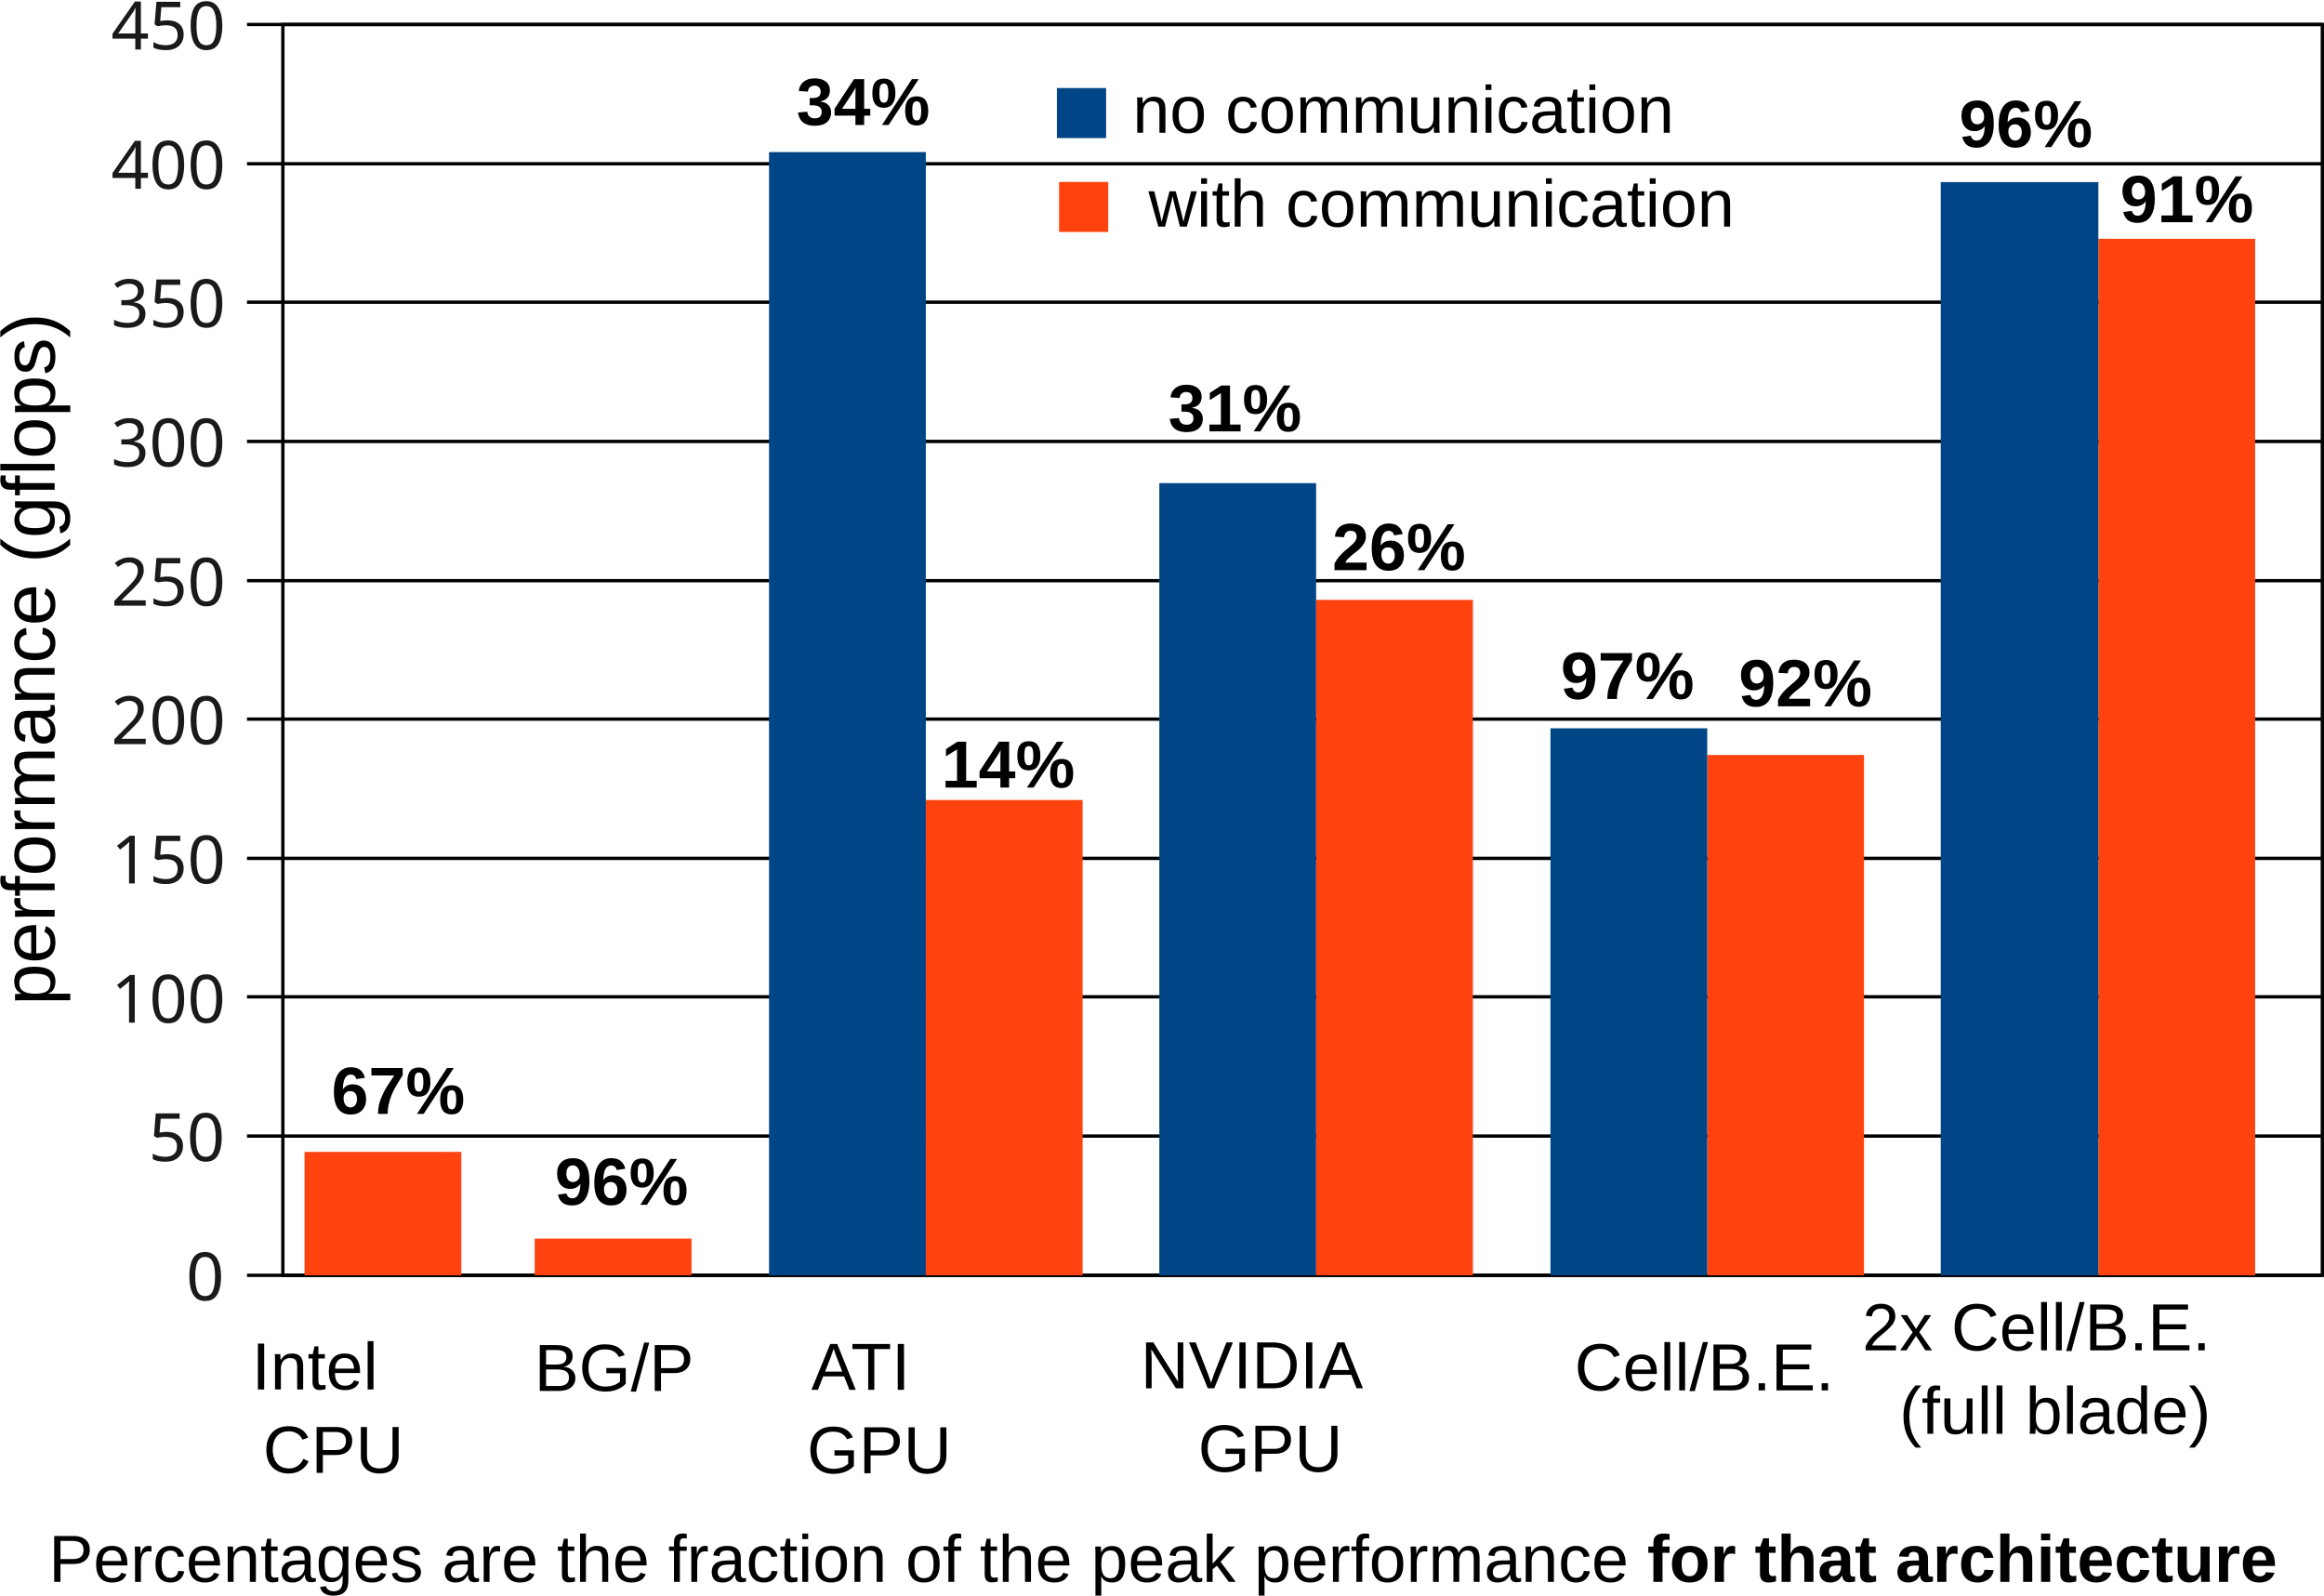
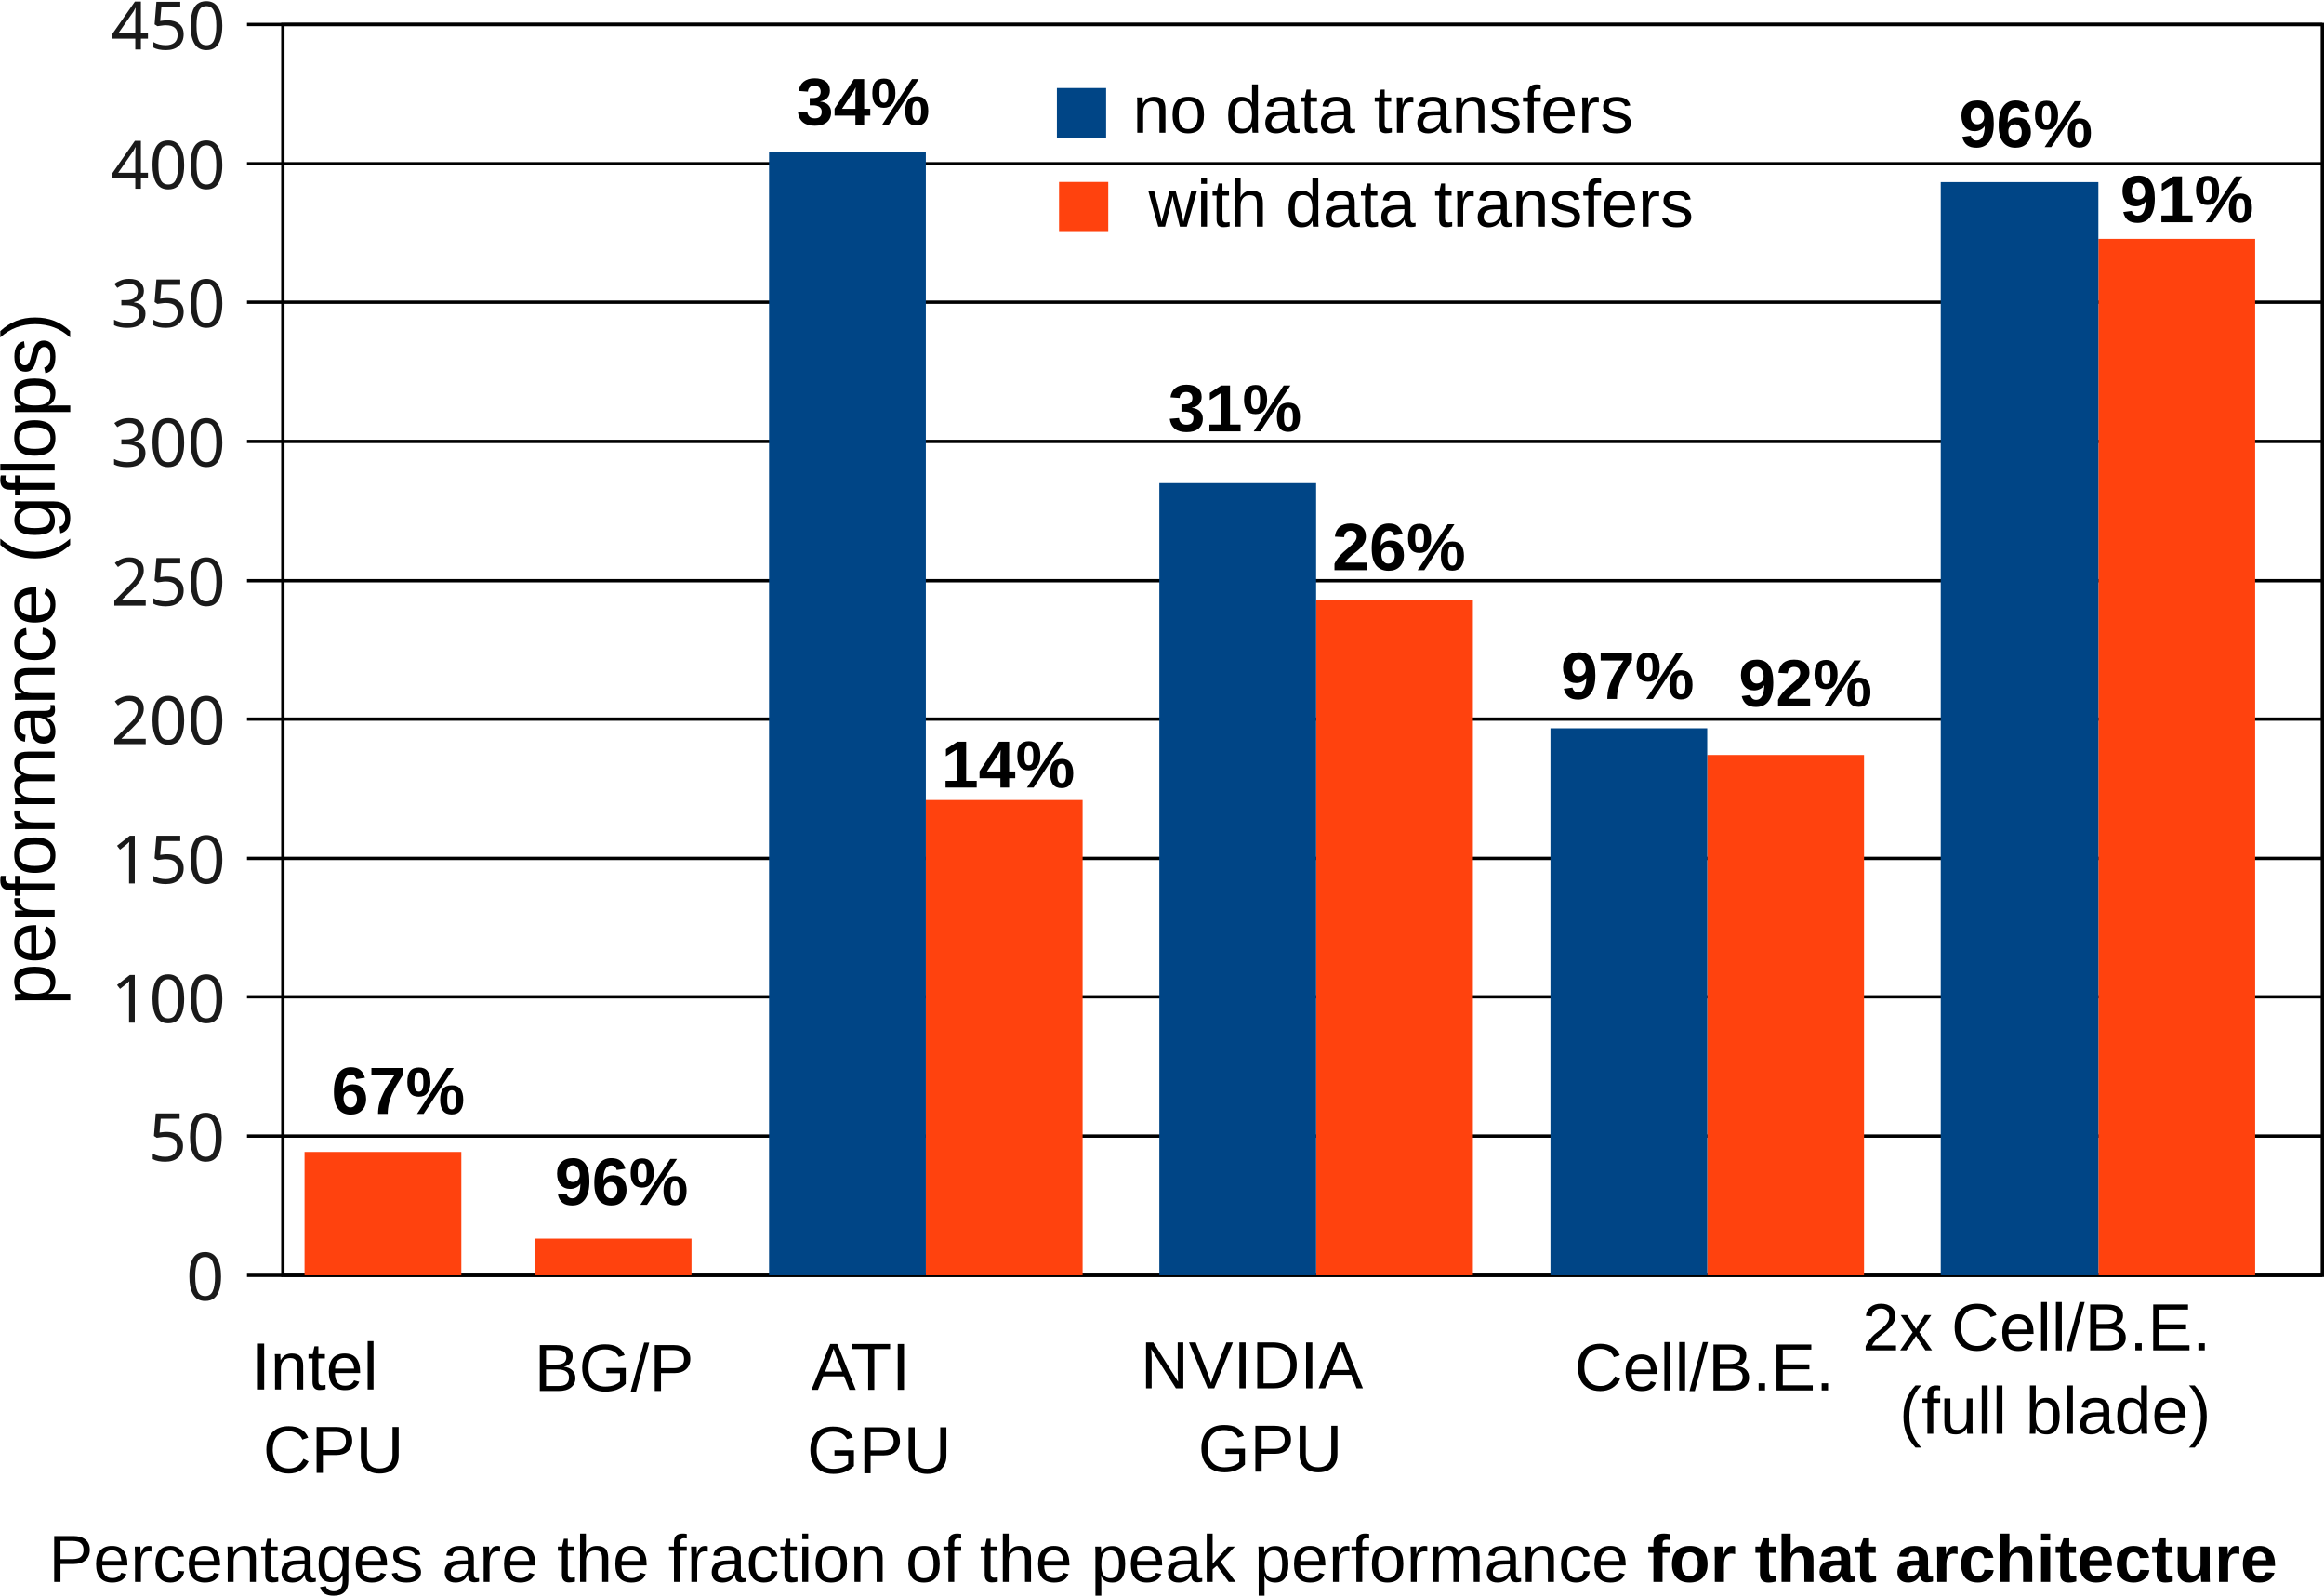
<svg xmlns="http://www.w3.org/2000/svg" id="svg2" width="348.344" height="239.228" xml:space="preserve" version="1.0">
  <defs id="defs5">
    <clipPath clipPathUnits="userSpaceOnUse" id="clipPath17">
      <path d="M 0,-0.1 L 612.1,-0.1 L 612.1,792 L 0,792 L 0,-0.1 z" clip-rule="evenodd" id="path19" />
    </clipPath>
    <clipPath clipPathUnits="userSpaceOnUse" id="clipPath25">
      <path d="M 56.7,721 L 555.4,721 L 555.4,735.3 L 56.7,735.3 L 56.7,721 z" clip-rule="evenodd" id="path27" />
    </clipPath>
    <clipPath clipPathUnits="userSpaceOnUse" id="clipPath39">
      <path d="M 56.7,56.7 L 555.4,56.7 L 555.4,70.9 L 56.7,70.9 L 56.7,56.7 z" clip-rule="evenodd" id="path41" />
    </clipPath>
    <clipPath clipPathUnits="userSpaceOnUse" id="clipPath59">
      <path d="M 213.1,448.6 L 465.8,448.6 L 465.8,643 L 213.1,643 L 213.1,448.6 z" clip-rule="evenodd" id="path61" />
    </clipPath>
    <clipPath clipPathUnits="userSpaceOnUse" id="clipPath319">
      <path d="M 67.5,710.5 L 465.8,710.5 L 465.8,714.3 L 67.5,714.3 L 67.5,710.5 z" clip-rule="evenodd" id="path321" />
    </clipPath>
    <clipPath clipPathUnits="userSpaceOnUse" id="clipPath599">
      <path d="M 57.9,182.4 L 460.1,182.4 L 460.1,380.9 L 57.9,380.9 L 57.9,182.4 z" clip-rule="evenodd" id="path601" />
    </clipPath>
  </defs>
  <g id="g11" transform="matrix(1.25,0,0,-1.25,-88.97749,469.1719)">
    <g id="g13">
      <g id="g15" clip-path="url(#clipPath17)" />
    </g>
    <path d="M 227.342,222.4 L 105.1,222.4 L 105.1,372.4 L 349.657,372.4 L 349.657,222.4 L 227.342,222.4 z" style="fill:none;stroke:#000000;stroke-width:0.4;stroke-linecap:butt;stroke-linejoin:miter;stroke-miterlimit:10;stroke-dasharray:none;stroke-opacity:1" id="path605" />
    <path d="M 349.657,222.4 L 105.1,222.4" style="fill:#000000;stroke:#000000;stroke-width:0.4;stroke-linecap:butt;stroke-linejoin:miter;stroke-miterlimit:10;stroke-dasharray:none;stroke-opacity:1" id="path607" />
    <path d="M 349.657,239.1 L 105.1,239.1" style="fill:#000000;stroke:#000000;stroke-width:0.4;stroke-linecap:butt;stroke-linejoin:miter;stroke-miterlimit:10;stroke-dasharray:none;stroke-opacity:1" id="path609" />
    <path d="M 349.657,255.8 L 105.1,255.8" style="fill:#000000;stroke:#000000;stroke-width:0.4;stroke-linecap:butt;stroke-linejoin:miter;stroke-miterlimit:10;stroke-dasharray:none;stroke-opacity:1" id="path611" />
    <path d="M 349.657,272.4 L 105.1,272.4" style="fill:#000000;stroke:#000000;stroke-width:0.4;stroke-linecap:butt;stroke-linejoin:miter;stroke-miterlimit:10;stroke-dasharray:none;stroke-opacity:1" id="path613" />
    <path d="M 349.657,289.1 L 105.1,289.1" style="fill:#000000;stroke:#000000;stroke-width:0.4;stroke-linecap:butt;stroke-linejoin:miter;stroke-miterlimit:10;stroke-dasharray:none;stroke-opacity:1" id="path615" />
    <path d="M 349.657,305.7 L 105.1,305.7" style="fill:#000000;stroke:#000000;stroke-width:0.4;stroke-linecap:butt;stroke-linejoin:miter;stroke-miterlimit:10;stroke-dasharray:none;stroke-opacity:1" id="path617" />
    <path d="M 349.657,322.4 L 105.1,322.4" style="fill:#000000;stroke:#000000;stroke-width:0.4;stroke-linecap:butt;stroke-linejoin:miter;stroke-miterlimit:10;stroke-dasharray:none;stroke-opacity:1" id="path619" />
    <path d="M 349.657,339.1 L 105.1,339.1" style="fill:#000000;stroke:#000000;stroke-width:0.4;stroke-linecap:butt;stroke-linejoin:miter;stroke-miterlimit:10;stroke-dasharray:none;stroke-opacity:1" id="path621" />
    <path d="M 349.657,355.7 L 105.1,355.7" style="fill:#000000;stroke:#000000;stroke-width:0.4;stroke-linecap:butt;stroke-linejoin:miter;stroke-miterlimit:10;stroke-dasharray:none;stroke-opacity:1" id="path623" />
    <path d="M 349.657,372.4 L 105.1,372.4" style="fill:#000000;stroke:#000000;stroke-width:0.4;stroke-linecap:butt;stroke-linejoin:miter;stroke-miterlimit:10;stroke-dasharray:none;stroke-opacity:1" id="path625" />
    <g id="g675">
      <path d="M 105.1,222.4 L 443.8,222.4" style="fill:none;stroke:none" id="path677" />
    </g>
    <g id="g679">
      <text transform="matrix(1,0,0,-1,93.5,219.4)" id="text681">
        <tspan style="font-size:8px;font-variant:normal;font-weight:normal;writing-mode:lr-tb;fill:#1a1a1a;fill-opacity:1;fill-rule:nonzero;stroke:none;font-family:ArialMT;-inkscape-font-specification:ArialMT" x="0" y="0" id="tspan683">0</tspan>
      </text>
    </g>
    <g id="g685">
      <text transform="matrix(1,0,0,-1,89,236.1)" id="text687">
        <tspan style="font-size:8px;font-variant:normal;font-weight:normal;writing-mode:lr-tb;fill:#1a1a1a;fill-opacity:1;fill-rule:nonzero;stroke:none;font-family:ArialMT;-inkscape-font-specification:ArialMT" x="0 4.504" y="0" id="tspan689">50</tspan>
      </text>
    </g>
    <g id="g691">
      <text transform="matrix(1,0,0,-1,84.5,252.7)" id="text693">
        <tspan style="font-size:8px;font-variant:normal;font-weight:normal;writing-mode:lr-tb;fill:#1a1a1a;fill-opacity:1;fill-rule:nonzero;stroke:none;font-family:ArialMT;-inkscape-font-specification:ArialMT" x="0 4.504 9.008" y="0" id="tspan695">100</tspan>
      </text>
    </g>
    <g id="g697">
      <text transform="matrix(1,0,0,-1,84.5,269.4)" id="text699">
        <tspan style="font-size:8px;font-variant:normal;font-weight:normal;writing-mode:lr-tb;fill:#1a1a1a;fill-opacity:1;fill-rule:nonzero;stroke:none;font-family:ArialMT;-inkscape-font-specification:ArialMT" x="0 4.504 9.008" y="0" id="tspan701">150</tspan>
      </text>
    </g>
    <g id="g703">
      <text transform="matrix(1,0,0,-1,84.5,286.1)" id="text705">
        <tspan style="font-size:8px;font-variant:normal;font-weight:normal;writing-mode:lr-tb;fill:#1a1a1a;fill-opacity:1;fill-rule:nonzero;stroke:none;font-family:ArialMT;-inkscape-font-specification:ArialMT" x="0 4.504 9.008" y="0" id="tspan707">200</tspan>
      </text>
    </g>
    <g id="g709">
      <text transform="matrix(1,0,0,-1,84.5,302.7)" id="text711">
        <tspan style="font-size:8px;font-variant:normal;font-weight:normal;writing-mode:lr-tb;fill:#1a1a1a;fill-opacity:1;fill-rule:nonzero;stroke:none;font-family:ArialMT;-inkscape-font-specification:ArialMT" x="0 4.504 9.008" y="0" id="tspan713">250</tspan>
      </text>
    </g>
    <g id="g715">
      <text transform="matrix(1,0,0,-1,84.5,319.4)" id="text717">
        <tspan style="font-size:8px;font-variant:normal;font-weight:normal;writing-mode:lr-tb;fill:#1a1a1a;fill-opacity:1;fill-rule:nonzero;stroke:none;font-family:ArialMT;-inkscape-font-specification:ArialMT" x="0 4.504 9.008" y="0" id="tspan719">300</tspan>
      </text>
    </g>
    <g id="g721">
      <text transform="matrix(1,0,0,-1,84.5,336.1)" id="text723">
        <tspan style="font-size:8px;font-variant:normal;font-weight:normal;writing-mode:lr-tb;fill:#1a1a1a;fill-opacity:1;fill-rule:nonzero;stroke:none;font-family:ArialMT;-inkscape-font-specification:ArialMT" x="0 4.504 9.008" y="0" id="tspan725">350</tspan>
      </text>
    </g>
    <g id="g727">
      <text transform="matrix(1,0,0,-1,84.5,352.7)" id="text729">
        <tspan style="font-size:8px;font-variant:normal;font-weight:normal;writing-mode:lr-tb;fill:#1a1a1a;fill-opacity:1;fill-rule:nonzero;stroke:none;font-family:ArialMT;-inkscape-font-specification:ArialMT" x="0 4.504 9.008" y="0" id="tspan731">400</tspan>
      </text>
    </g>
    <g id="g733">
      <text transform="matrix(1,0,0,-1,84.5,369.4)" id="text735">
        <tspan style="font-size:8px;font-variant:normal;font-weight:normal;writing-mode:lr-tb;fill:#1a1a1a;fill-opacity:1;fill-rule:nonzero;stroke:none;font-family:ArialMT;-inkscape-font-specification:ArialMT" x="0 4.504 9.008" y="0" id="tspan737">450</tspan>
      </text>
    </g>
    <path d="M 100.8,222.4 L 105.1,222.4" style="fill:none;stroke:#000000;stroke-width:0.4;stroke-linecap:butt;stroke-linejoin:miter;stroke-miterlimit:10;stroke-dasharray:none;stroke-opacity:1" id="path739" />
    <path d="M 100.8,239.1 L 105.1,239.1" style="fill:none;stroke:#000000;stroke-width:0.4;stroke-linecap:butt;stroke-linejoin:miter;stroke-miterlimit:10;stroke-dasharray:none;stroke-opacity:1" id="path741" />
    <path d="M 100.8,255.8 L 105.1,255.8" style="fill:none;stroke:#000000;stroke-width:0.4;stroke-linecap:butt;stroke-linejoin:miter;stroke-miterlimit:10;stroke-dasharray:none;stroke-opacity:1" id="path743" />
    <path d="M 100.8,272.4 L 105.1,272.4" style="fill:none;stroke:#000000;stroke-width:0.4;stroke-linecap:butt;stroke-linejoin:miter;stroke-miterlimit:10;stroke-dasharray:none;stroke-opacity:1" id="path745" />
    <path d="M 100.8,289.1 L 105.1,289.1" style="fill:none;stroke:#000000;stroke-width:0.4;stroke-linecap:butt;stroke-linejoin:miter;stroke-miterlimit:10;stroke-dasharray:none;stroke-opacity:1" id="path747" />
    <path d="M 100.8,305.7 L 105.1,305.7" style="fill:none;stroke:#000000;stroke-width:0.4;stroke-linecap:butt;stroke-linejoin:miter;stroke-miterlimit:10;stroke-dasharray:none;stroke-opacity:1" id="path749" />
    <path d="M 100.8,322.4 L 105.1,322.4" style="fill:none;stroke:#000000;stroke-width:0.4;stroke-linecap:butt;stroke-linejoin:miter;stroke-miterlimit:10;stroke-dasharray:none;stroke-opacity:1" id="path751" />
    <path d="M 100.8,339.1 L 105.1,339.1" style="fill:none;stroke:#000000;stroke-width:0.4;stroke-linecap:butt;stroke-linejoin:miter;stroke-miterlimit:10;stroke-dasharray:none;stroke-opacity:1" id="path753" />
    <path d="M 100.8,355.7 L 105.1,355.7" style="fill:none;stroke:#000000;stroke-width:0.4;stroke-linecap:butt;stroke-linejoin:miter;stroke-miterlimit:10;stroke-dasharray:none;stroke-opacity:1" id="path755" />
    <path d="M 100.8,372.4 L 105.1,372.4" style="fill:none;stroke:#000000;stroke-width:0.4;stroke-linecap:butt;stroke-linejoin:miter;stroke-miterlimit:10;stroke-dasharray:none;stroke-opacity:1" id="path757" />
    <g id="g759">
      <path d="M 105.1,222.4 L 105.1,372.4" style="fill:none;stroke:none" id="path761" />
    </g>
    <path d="M 322.8,222.4 L 341.6,222.4 L 341.6,346.7 L 322.8,346.7 L 322.8,222.4 z" style="fill:#ff420e;fill-opacity:1;fill-rule:evenodd;stroke:none" id="path763" />
    <g id="g765" transform="translate(-92.8,0)">
      <path d="M 415.6,222.4 L 434.4,222.4 L 434.4,346.7 L 415.6,346.7 L 415.6,222.4 z" style="fill:none;stroke:none" id="path767" />
    </g>
    <path d="M 275.9,222.4 L 294.7,222.4 L 294.7,284.8 L 275.9,284.8 L 275.9,222.4 z" style="fill:#ff420e;fill-opacity:1;fill-rule:evenodd;stroke:none" id="path769" />
    <g id="g771" transform="translate(-83.2,0)">
      <path d="M 359.1,222.4 L 377.9,222.4 L 377.9,284.8 L 359.1,284.8 L 359.1,222.4 z" style="fill:none;stroke:none" id="path773" />
    </g>
    <path d="M 229,222.4 L 247.8,222.4 L 247.8,303.4 L 229,303.4 L 229,222.4 z" style="fill:#ff420e;fill-opacity:1;fill-rule:evenodd;stroke:none" id="path775" />
    <g id="g777" transform="translate(-73.6,0)">
      <path d="M 302.6,222.4 L 321.4,222.4 L 321.4,303.4 L 302.6,303.4 L 302.6,222.4 z" style="fill:none;stroke:none" id="path779" />
    </g>
    <path d="M 182.2,222.4 L 201,222.4 L 201,279.4 L 182.2,279.4 L 182.2,222.4 z" style="fill:#ff420e;fill-opacity:1;fill-rule:evenodd;stroke:none" id="path781" />
    <g id="g783" transform="translate(-64,0)">
      <path d="M 246.2,222.4 L 265,222.4 L 265,279.4 L 246.2,279.4 L 246.2,222.4 z" style="fill:none;stroke:none" id="path785" />
    </g>
    <path d="M 135.3,222.4 L 154.1,222.4 L 154.1,226.8 L 135.3,226.8 L 135.3,222.4 z" style="fill:#ff420e;fill-opacity:1;fill-rule:evenodd;stroke:none" id="path787" />
    <g id="g789" transform="translate(-44.8,0)">
      <path d="M 189.7,222.4 L 208.5,222.4 L 208.5,226.8 L 189.7,226.8 L 189.7,222.4 z" style="fill:none;stroke:none" id="path791" />
    </g>
    <path d="M 107.7,222.4 L 126.5,222.4 L 126.5,237.2 L 107.7,237.2 L 107.7,222.4 z" style="fill:#ff420e;fill-opacity:1;fill-rule:evenodd;stroke:none" id="path793" />
    <g id="g795" transform="translate(-25.6,0)">
      <path d="M 133.3,222.4 L 152.1,222.4 L 152.1,237.2 L 133.3,237.2 L 133.3,222.4 z" style="fill:none;stroke:none" id="path797" />
    </g>
    <path d="M 303.9,222.4 L 322.8,222.4 L 322.8,353.5 L 303.9,353.5 L 303.9,222.4 z" style="fill:#004586;fill-opacity:1;fill-rule:evenodd;stroke:none" id="path799" />
    <g id="g801" transform="translate(-92.8,0)">
      <path d="M 396.7,222.4 L 415.6,222.4 L 415.6,353.5 L 396.7,353.5 L 396.7,222.4 z" style="fill:none;stroke:none" id="path803" />
    </g>
    <path d="M 257.1,222.4 L 275.9,222.4 L 275.9,288 L 257.1,288 L 257.1,222.4 z" style="fill:#004586;fill-opacity:1;fill-rule:evenodd;stroke:none" id="path805" />
    <g id="g807" transform="translate(-83.2,0)">
      <path d="M 340.3,222.4 L 359.1,222.4 L 359.1,288 L 340.3,288 L 340.3,222.4 z" style="fill:none;stroke:none" id="path809" />
    </g>
    <path d="M 210.2,222.4 L 229,222.4 L 229,317.4 L 210.2,317.4 L 210.2,222.4 z" style="fill:#004586;fill-opacity:1;fill-rule:evenodd;stroke:none" id="path811" />
    <g id="g813" transform="translate(-73.6,0)">
      <path d="M 283.8,222.4 L 302.6,222.4 L 302.6,317.4 L 283.8,317.4 L 283.8,222.4 z" style="fill:none;stroke:none" id="path815" />
    </g>
    <path d="M 163.4,222.4 L 182.2,222.4 L 182.2,357.1 L 163.4,357.1 L 163.4,222.4 z" style="fill:#004586;fill-opacity:1;fill-rule:evenodd;stroke:none" id="path817" />
    <g id="g819" transform="translate(-64,0)">
      <path d="M 227.4,222.4 L 246.2,222.4 L 246.2,357.1 L 227.4,357.1 L 227.4,222.4 z" style="fill:none;stroke:none" id="path821" />
    </g>
    <path d="M 200.817,358.779 L 197.917,358.779 L 197.917,364.779 L 203.817,364.779 L 203.817,358.779 L 200.817,358.779 z" style="fill:#004586;fill-opacity:1;fill-rule:evenodd;stroke:none" id="path823" />
    <g id="g825" transform="translate(19.01715,166.0792)">
      <path d="M 181.8,192.7 L 178.9,192.7 L 178.9,198.7 L 184.8,198.7 L 184.8,192.7 L 181.8,192.7 z" style="fill:none;stroke:none" id="path827" />
    </g>
    <path d="M 201.174,347.52 L 198.174,347.52 L 198.174,353.52 L 204.074,353.52 L 204.074,347.52 L 201.174,347.52 z" style="fill:#ff420e;fill-opacity:1;fill-rule:evenodd;stroke:none" id="path829" />
    <g id="g831" transform="translate(-60.42561,154.8196)">
      <path d="M 261.6,192.7 L 258.6,192.7 L 258.6,198.7 L 264.5,198.7 L 264.5,192.7 L 261.6,192.7 z" style="fill:none;stroke:none" id="path833" />
    </g>
    <g id="g835" />
    <text xml:space="preserve" style="font-size:40px;font-style:normal;font-variant:normal;font-weight:normal;font-stretch:normal;fill:#000000;fill-opacity:1;stroke:none;stroke-width:1px;stroke-linecap:butt;stroke-linejoin:miter;stroke-opacity:1;font-family:Arial Black;-inkscape-font-specification:Arial Black" x="134.137" y="748.387" id="text4245" transform="matrix(0.8,0,0,-0.8,0,792)">
      <tspan id="tspan4247" x="134.137" y="748.387" />
    </text>
    <text xml:space="preserve" style="font-size:8px;font-style:normal;font-variant:normal;font-weight:normal;font-stretch:normal;fill:#000000;fill-opacity:1;stroke:none;stroke-width:1px;stroke-linecap:butt;stroke-linejoin:miter;stroke-opacity:1;font-family:Arial;-inkscape-font-specification:Arial" x="116.716" y="-208.71" id="text4249" transform="scale(1,-1)">
      <tspan id="tspan4251" x="116.716" y="-208.71" style="text-align:center;text-anchor:middle">Intel</tspan>
      <tspan x="116.716" y="-198.71" id="tspan2567" style="text-align:center;text-anchor:middle">CPU</tspan>
    </text>
    <text xml:space="preserve" style="font-size:8px;font-style:normal;font-variant:normal;font-weight:normal;font-stretch:normal;fill:#000000;fill-opacity:1;stroke:none;stroke-width:1px;stroke-linecap:butt;stroke-linejoin:miter;stroke-opacity:1;font-family:Arial;-inkscape-font-specification:Arial" x="135.252" y="-208.532" id="text4253" transform="scale(1,-1)">
      <tspan id="tspan4255" x="135.252" y="-208.532">BG/P</tspan>
    </text>
    <text xml:space="preserve" style="font-size:8px;font-style:normal;font-variant:normal;font-weight:normal;font-stretch:normal;fill:#000000;fill-opacity:1;stroke:none;stroke-width:1px;stroke-linecap:butt;stroke-linejoin:miter;stroke-opacity:1;font-family:Arial;-inkscape-font-specification:Arial" x="182.172" y="-208.669" id="text4261" transform="scale(1,-1)">
      <tspan id="tspan4263" x="182.172" y="-208.669" style="text-align:center;text-anchor:middle">ATI</tspan>
      <tspan x="182.172" y="-198.669" id="tspan2569" style="text-align:center;text-anchor:middle">GPU</tspan>
    </text>
    <text xml:space="preserve" style="font-size:8px;font-style:normal;font-variant:normal;font-weight:normal;font-stretch:normal;fill:#000000;fill-opacity:1;stroke:none;stroke-width:1px;stroke-linecap:butt;stroke-linejoin:miter;stroke-opacity:1;font-family:Arial;-inkscape-font-specification:Arial" x="229.063" y="-208.855" id="text4269" transform="scale(1,-1)">
      <tspan id="tspan4271" x="229.063" y="-208.855" style="text-align:center;text-anchor:middle">NVIDIA</tspan>
      <tspan x="229.063" y="-198.855" id="tspan2571" style="text-align:center;text-anchor:middle">GPU</tspan>
    </text>
    <text xml:space="preserve" style="font-size:8px;font-style:normal;font-variant:normal;font-weight:normal;font-stretch:normal;fill:#000000;fill-opacity:1;stroke:none;stroke-width:1px;stroke-linecap:butt;stroke-linejoin:miter;stroke-opacity:1;font-family:Arial;-inkscape-font-specification:Arial" x="259.987" y="-208.597" id="text4273" transform="scale(1,-1)">
      <tspan id="tspan4275" x="259.987" y="-208.597">Cell/B.E.</tspan>
    </text>
    <text xml:space="preserve" style="font-size:8px;font-style:normal;font-variant:normal;font-weight:normal;font-stretch:normal;fill:#000000;fill-opacity:1;stroke:none;stroke-width:1px;stroke-linecap:butt;stroke-linejoin:miter;stroke-opacity:1;font-family:Arial;-inkscape-font-specification:Arial" x="323.166" y="-213.397" id="text4277" transform="scale(1,-1)">
      <tspan x="323.166" y="-213.397" style="text-align:center;text-anchor:middle" id="tspan2545">2x Cell/B.E.</tspan>
      <tspan x="323.166" y="-203.397" id="tspan4293" style="text-align:center;text-anchor:middle">(full blade)</tspan>
    </text>
    <text xml:space="preserve" style="font-size:8px;font-style:normal;font-variant:normal;font-weight:normal;font-stretch:normal;fill:#000000;fill-opacity:1;stroke:none;stroke-width:1px;stroke-linecap:butt;stroke-linejoin:miter;stroke-opacity:1;font-family:Arial;-inkscape-font-specification:Arial" x="206.992" y="-359.422" id="text4281" transform="scale(1,-1)">
-       <tspan id="tspan4283" x="206.992" y="-359.422">no communication</tspan>
+       <tspan id="tspan4283" x="206.992" y="-359.422">no data transfers</tspan>
    </text>
    <text xml:space="preserve" style="font-size:8px;font-style:normal;font-variant:normal;font-weight:normal;font-stretch:normal;fill:#000000;fill-opacity:1;stroke:none;stroke-width:1px;stroke-linecap:butt;stroke-linejoin:miter;stroke-opacity:1;font-family:Arial;-inkscape-font-specification:Arial" x="208.904" y="-348.162" id="text4285" transform="scale(1,-1)">
-       <tspan id="tspan4287" x="208.904" y="-348.162">with communication</tspan>
+       <tspan id="tspan4287" x="208.904" y="-348.162">with data transfers</tspan>
    </text>
    <text xml:space="preserve" style="font-size:8px;font-style:normal;font-variant:normal;font-weight:normal;font-stretch:normal;fill:#000000;fill-opacity:1;stroke:none;stroke-width:1px;stroke-linecap:butt;stroke-linejoin:miter;stroke-opacity:1;font-family:Arial;-inkscape-font-specification:Arial" x="254.782" y="77.734" id="text4289" transform="matrix(0,1,1,0,0,0)">
      <tspan id="tspan4291" x="254.782" y="77.734" style="font-size:9px">performance (gflops)</tspan>
    </text>
    <text xml:space="preserve" style="font-size:8px;font-style:normal;font-variant:normal;font-weight:normal;font-stretch:normal;fill:#000000;fill-opacity:1;stroke:none;stroke-width:1px;stroke-linecap:butt;stroke-linejoin:miter;stroke-opacity:1;font-family:Arial;-inkscape-font-specification:Arial" x="77.029" y="-185.639" id="text4478" transform="scale(1,-1)">
      <tspan id="tspan4480" x="77.029" y="-185.639">Percentages are the fraction of the peak performance <tspan style="font-weight:bold;-inkscape-font-specification:Arial Bold" id="tspan4482">for that architecture</tspan>
      </tspan>
    </text>
    <text xml:space="preserve" style="font-size:8px;font-style:normal;font-variant:normal;font-weight:bold;font-stretch:normal;text-align:start;line-height:125%;writing-mode:lr-tb;text-anchor:start;fill:#000000;fill-opacity:1;stroke:none;stroke-width:1px;stroke-linecap:butt;stroke-linejoin:miter;stroke-opacity:1;font-family:Arial;-inkscape-font-specification:Arial Bold" x="110.927" y="-241.759" id="text4484" transform="scale(1,-1)">
      <tspan x="110.927" y="-241.759" id="tspan4488" style="font-size:8px;font-style:normal;font-variant:normal;font-weight:bold;font-stretch:normal;text-align:start;line-height:125%;writing-mode:lr-tb;text-anchor:start;font-family:Arial;-inkscape-font-specification:Arial Bold">67%</tspan>
    </text>
    <text xml:space="preserve" style="font-size:8px;font-style:normal;font-variant:normal;font-weight:bold;font-stretch:normal;text-align:start;line-height:125%;writing-mode:lr-tb;text-anchor:start;fill:#000000;fill-opacity:1;stroke:none;stroke-width:1px;stroke-linecap:butt;stroke-linejoin:miter;stroke-opacity:1;font-family:Arial;-inkscape-font-specification:Arial Bold" x="137.705" y="-230.854" id="text4490" transform="scale(1,-1)">
      <tspan x="137.705" y="-230.854" id="tspan4494" style="font-size:8px;font-style:normal;font-variant:normal;font-weight:bold;font-stretch:normal;text-align:start;line-height:125%;writing-mode:lr-tb;text-anchor:start;font-family:Arial;-inkscape-font-specification:Arial Bold">96%</tspan>
    </text>
    <text xml:space="preserve" style="font-size:8px;font-style:normal;font-variant:normal;font-weight:bold;font-stretch:normal;text-align:start;line-height:125%;writing-mode:lr-tb;text-anchor:start;fill:#000000;fill-opacity:1;stroke:none;stroke-width:1px;stroke-linecap:butt;stroke-linejoin:miter;stroke-opacity:1;font-family:Arial;-inkscape-font-specification:Arial Bold" x="166.683" y="-360.348" id="text4496" transform="scale(1,-1)">
      <tspan x="166.683" y="-360.348" id="tspan4500" style="font-size:8px;font-style:normal;font-variant:normal;font-weight:bold;font-stretch:normal;text-align:start;line-height:125%;writing-mode:lr-tb;text-anchor:start;font-family:Arial;-inkscape-font-specification:Arial Bold">34%</tspan>
    </text>
    <text xml:space="preserve" style="font-size:8px;font-style:normal;font-variant:normal;font-weight:bold;font-stretch:normal;text-align:start;line-height:125%;writing-mode:lr-tb;text-anchor:start;fill:#000000;fill-opacity:1;stroke:none;stroke-width:1px;stroke-linecap:butt;stroke-linejoin:miter;stroke-opacity:1;font-family:Arial;-inkscape-font-specification:Arial Bold" x="184.068" y="-280.889" id="text4502" transform="scale(1,-1)">
      <tspan x="184.068" y="-280.889" id="tspan4506" style="font-size:8px;font-style:normal;font-variant:normal;font-weight:bold;font-stretch:normal;text-align:start;line-height:125%;writing-mode:lr-tb;text-anchor:start;font-family:Arial;-inkscape-font-specification:Arial Bold">14%</tspan>
    </text>
    <text xml:space="preserve" style="font-size:8px;font-style:normal;font-variant:normal;font-weight:bold;font-stretch:normal;text-align:start;line-height:125%;writing-mode:lr-tb;text-anchor:start;fill:#000000;fill-opacity:1;stroke:none;stroke-width:1px;stroke-linecap:butt;stroke-linejoin:miter;stroke-opacity:1;font-family:Arial;-inkscape-font-specification:Arial Bold" x="211.256" y="-323.608" id="text4508" transform="scale(1,-1)">
      <tspan x="211.256" y="-323.608" id="tspan4512" style="font-size:8px;font-style:normal;font-variant:normal;font-weight:bold;font-stretch:normal;text-align:start;line-height:125%;writing-mode:lr-tb;text-anchor:start;font-family:Arial;-inkscape-font-specification:Arial Bold">31%</tspan>
    </text>
    <text xml:space="preserve" style="font-size:8px;font-style:normal;font-variant:normal;font-weight:bold;font-stretch:normal;text-align:start;line-height:125%;writing-mode:lr-tb;text-anchor:start;fill:#000000;fill-opacity:1;stroke:none;stroke-width:1px;stroke-linecap:butt;stroke-linejoin:miter;stroke-opacity:1;font-family:Arial;-inkscape-font-specification:Arial Bold" x="230.922" y="-306.966" id="text4514" transform="scale(1,-1)">
      <tspan x="230.922" y="-306.966" id="tspan4518" style="font-size:8px;font-style:normal;font-variant:normal;font-weight:bold;font-stretch:normal;text-align:start;line-height:125%;writing-mode:lr-tb;text-anchor:start;font-family:Arial;-inkscape-font-specification:Arial Bold">26%</tspan>
    </text>
    <text xml:space="preserve" style="font-size:8px;font-style:normal;font-variant:normal;font-weight:bold;font-stretch:normal;text-align:start;line-height:125%;writing-mode:lr-tb;text-anchor:start;fill:#000000;fill-opacity:1;stroke:none;stroke-width:1px;stroke-linecap:butt;stroke-linejoin:miter;stroke-opacity:1;font-family:Arial;-inkscape-font-specification:Arial Bold" x="258.33" y="-291.519" id="text4520" transform="scale(1,-1)">
      <tspan x="258.33" y="-291.519" id="tspan4524" style="font-size:8px;font-style:normal;font-variant:normal;font-weight:bold;font-stretch:normal;text-align:start;line-height:125%;writing-mode:lr-tb;text-anchor:start;font-family:Arial;-inkscape-font-specification:Arial Bold">97%</tspan>
    </text>
    <text xml:space="preserve" style="font-size:8px;font-style:normal;font-variant:normal;font-weight:bold;font-stretch:normal;text-align:start;line-height:125%;writing-mode:lr-tb;text-anchor:start;fill:#000000;fill-opacity:1;stroke:none;stroke-width:1px;stroke-linecap:butt;stroke-linejoin:miter;stroke-opacity:1;font-family:Arial;-inkscape-font-specification:Arial Bold" x="279.661" y="-290.636" id="text4526" transform="scale(1,-1)">
      <tspan x="279.661" y="-290.636" id="tspan4530" style="font-size:8px;font-style:normal;font-variant:normal;font-weight:bold;font-stretch:normal;text-align:start;line-height:125%;writing-mode:lr-tb;text-anchor:start;font-family:Arial;-inkscape-font-specification:Arial Bold">92%</tspan>
    </text>
    <text xml:space="preserve" style="font-size:8px;font-style:normal;font-variant:normal;font-weight:bold;font-stretch:normal;text-align:start;line-height:125%;writing-mode:lr-tb;text-anchor:start;fill:#000000;fill-opacity:1;stroke:none;stroke-width:1px;stroke-linecap:butt;stroke-linejoin:miter;stroke-opacity:1;font-family:Arial;-inkscape-font-specification:Arial Bold" x="306.103" y="-357.699" id="text4532" transform="scale(1,-1)">
      <tspan x="306.103" y="-357.699" id="tspan4536" style="font-size:8px;font-style:normal;font-variant:normal;font-weight:bold;font-stretch:normal;text-align:start;line-height:125%;writing-mode:lr-tb;text-anchor:start;font-family:Arial;-inkscape-font-specification:Arial Bold">96%</tspan>
    </text>
    <text xml:space="preserve" style="font-size:8px;font-style:normal;font-variant:normal;font-weight:bold;font-stretch:normal;text-align:start;line-height:125%;writing-mode:lr-tb;text-anchor:start;fill:#000000;fill-opacity:1;stroke:none;stroke-width:1px;stroke-linecap:butt;stroke-linejoin:miter;stroke-opacity:1;font-family:Arial;-inkscape-font-specification:Arial Bold" x="325.411" y="-348.688" id="text4538" transform="scale(1,-1)">
      <tspan x="325.411" y="-348.688" id="tspan4542" style="font-size:8px;font-style:normal;font-variant:normal;font-weight:bold;font-stretch:normal;text-align:start;line-height:125%;writing-mode:lr-tb;text-anchor:start;font-family:Arial;-inkscape-font-specification:Arial Bold">91%</tspan>
    </text>
  </g>
</svg>
